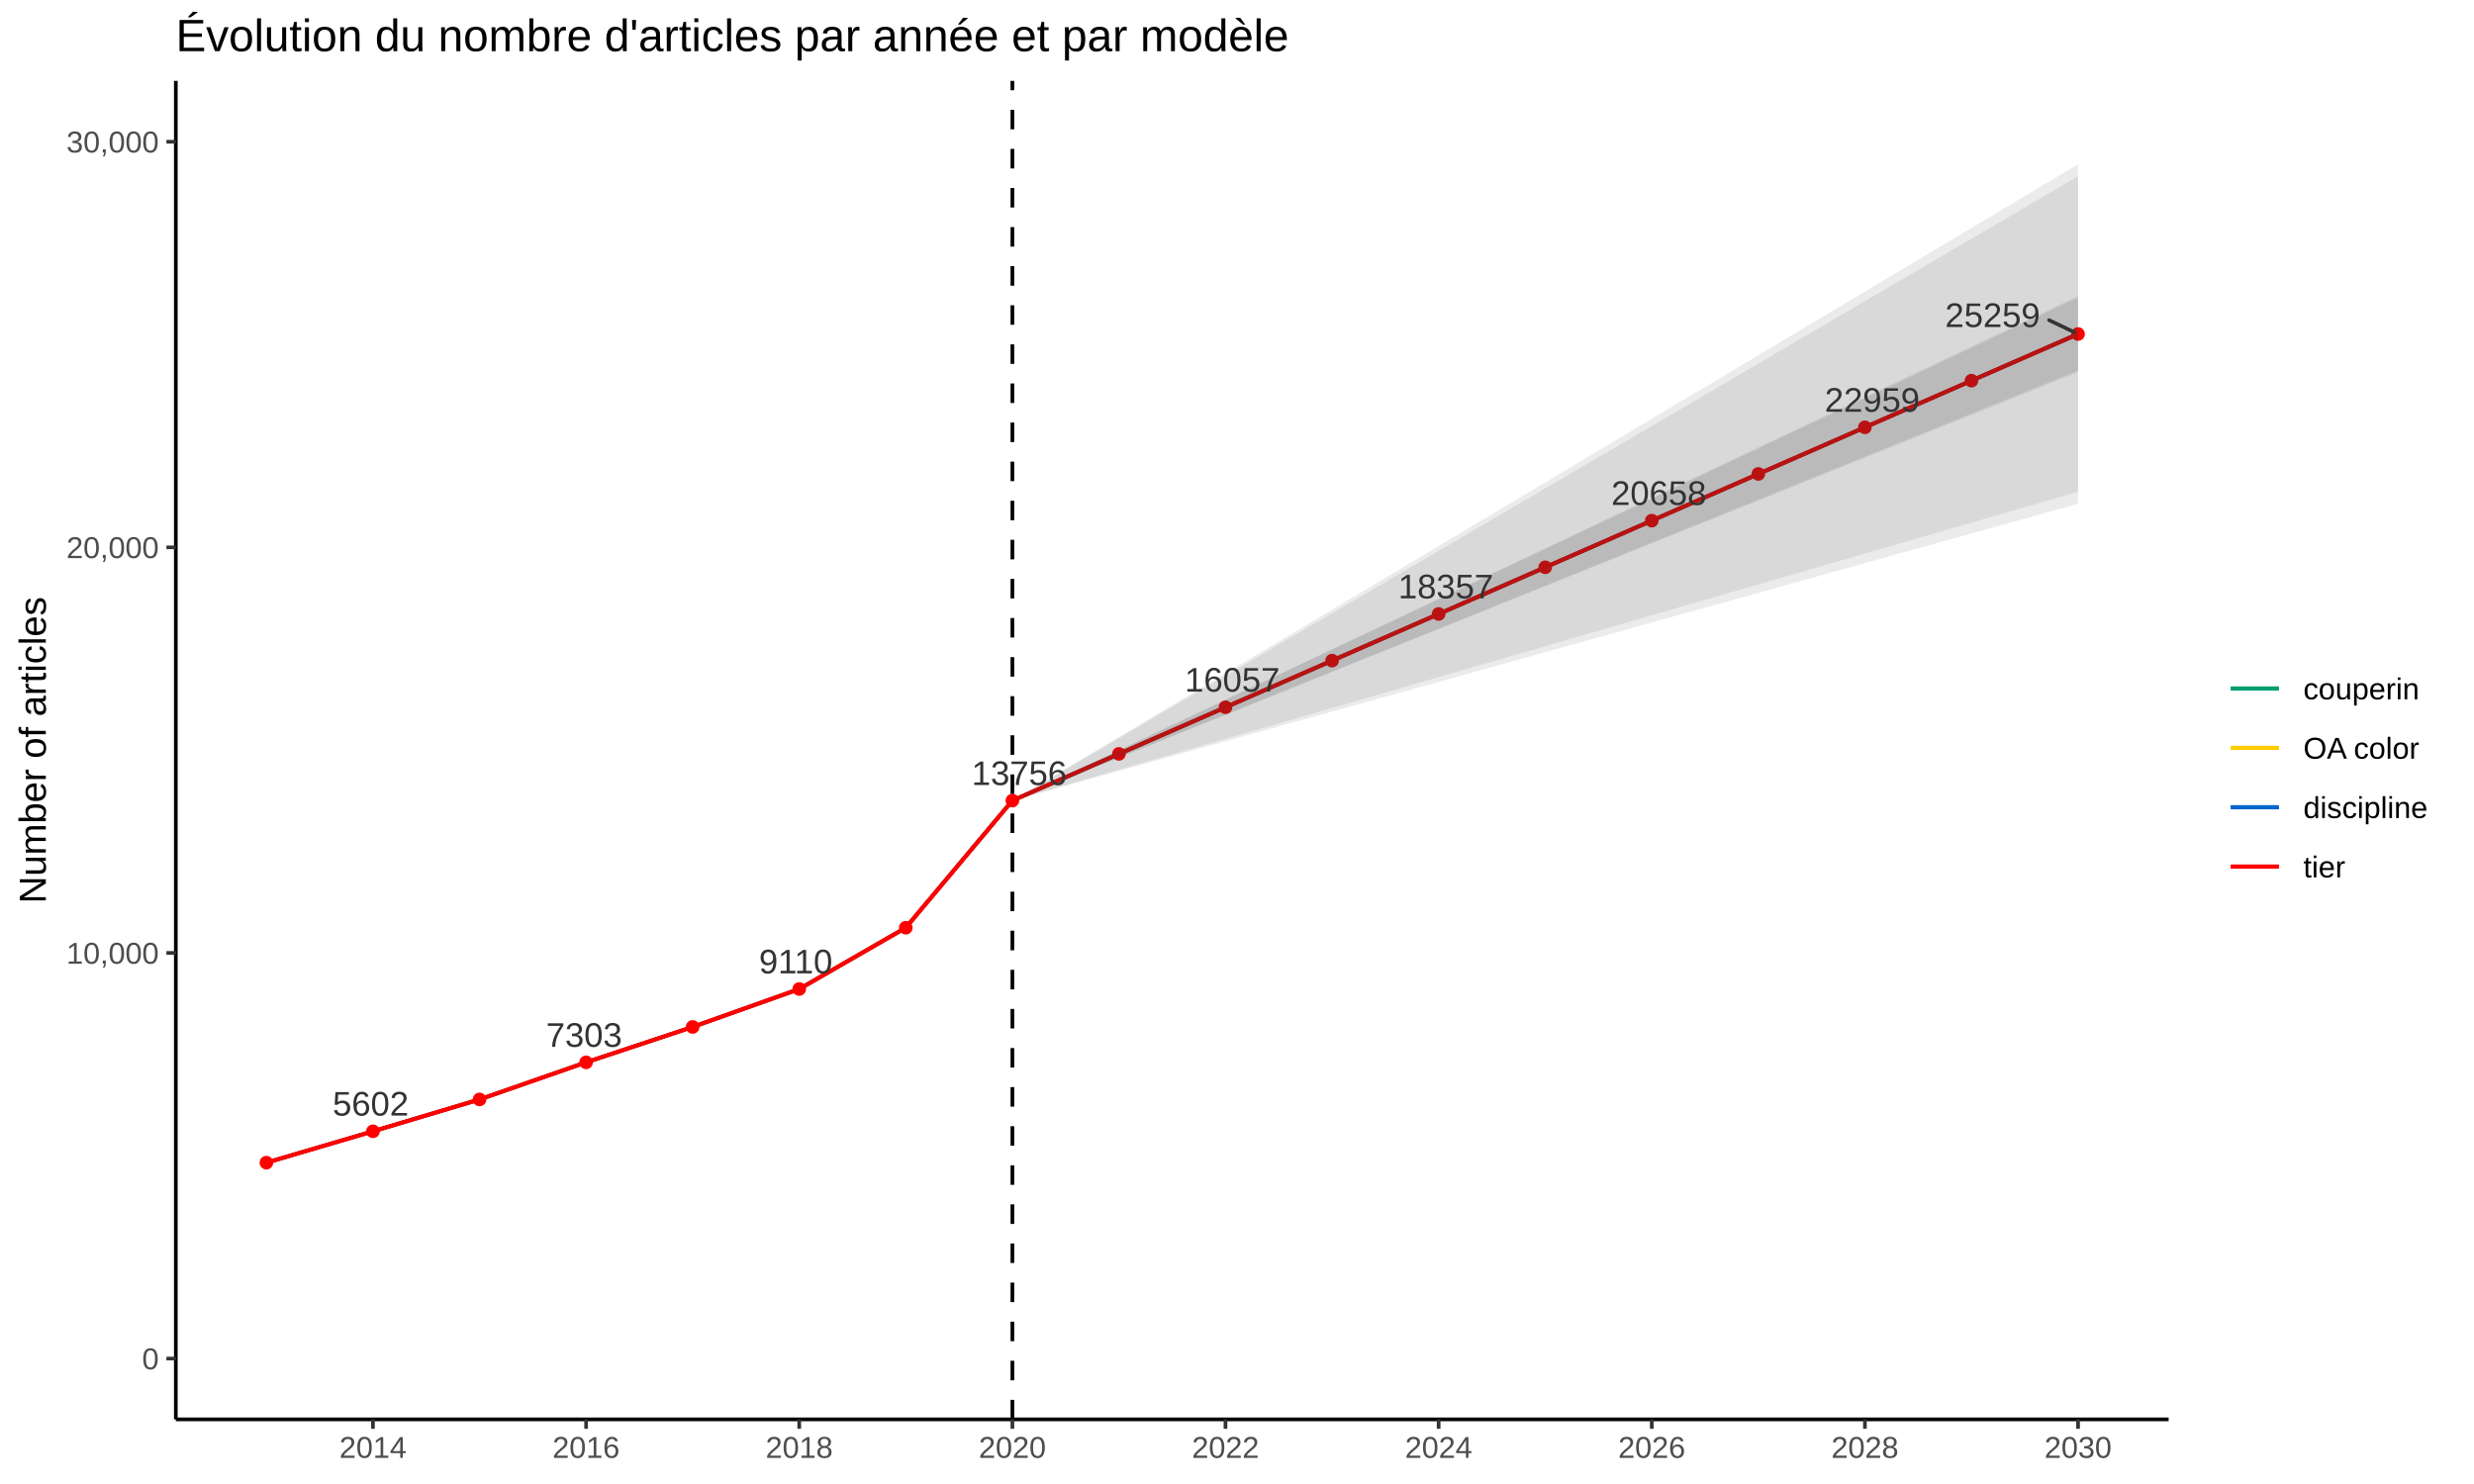
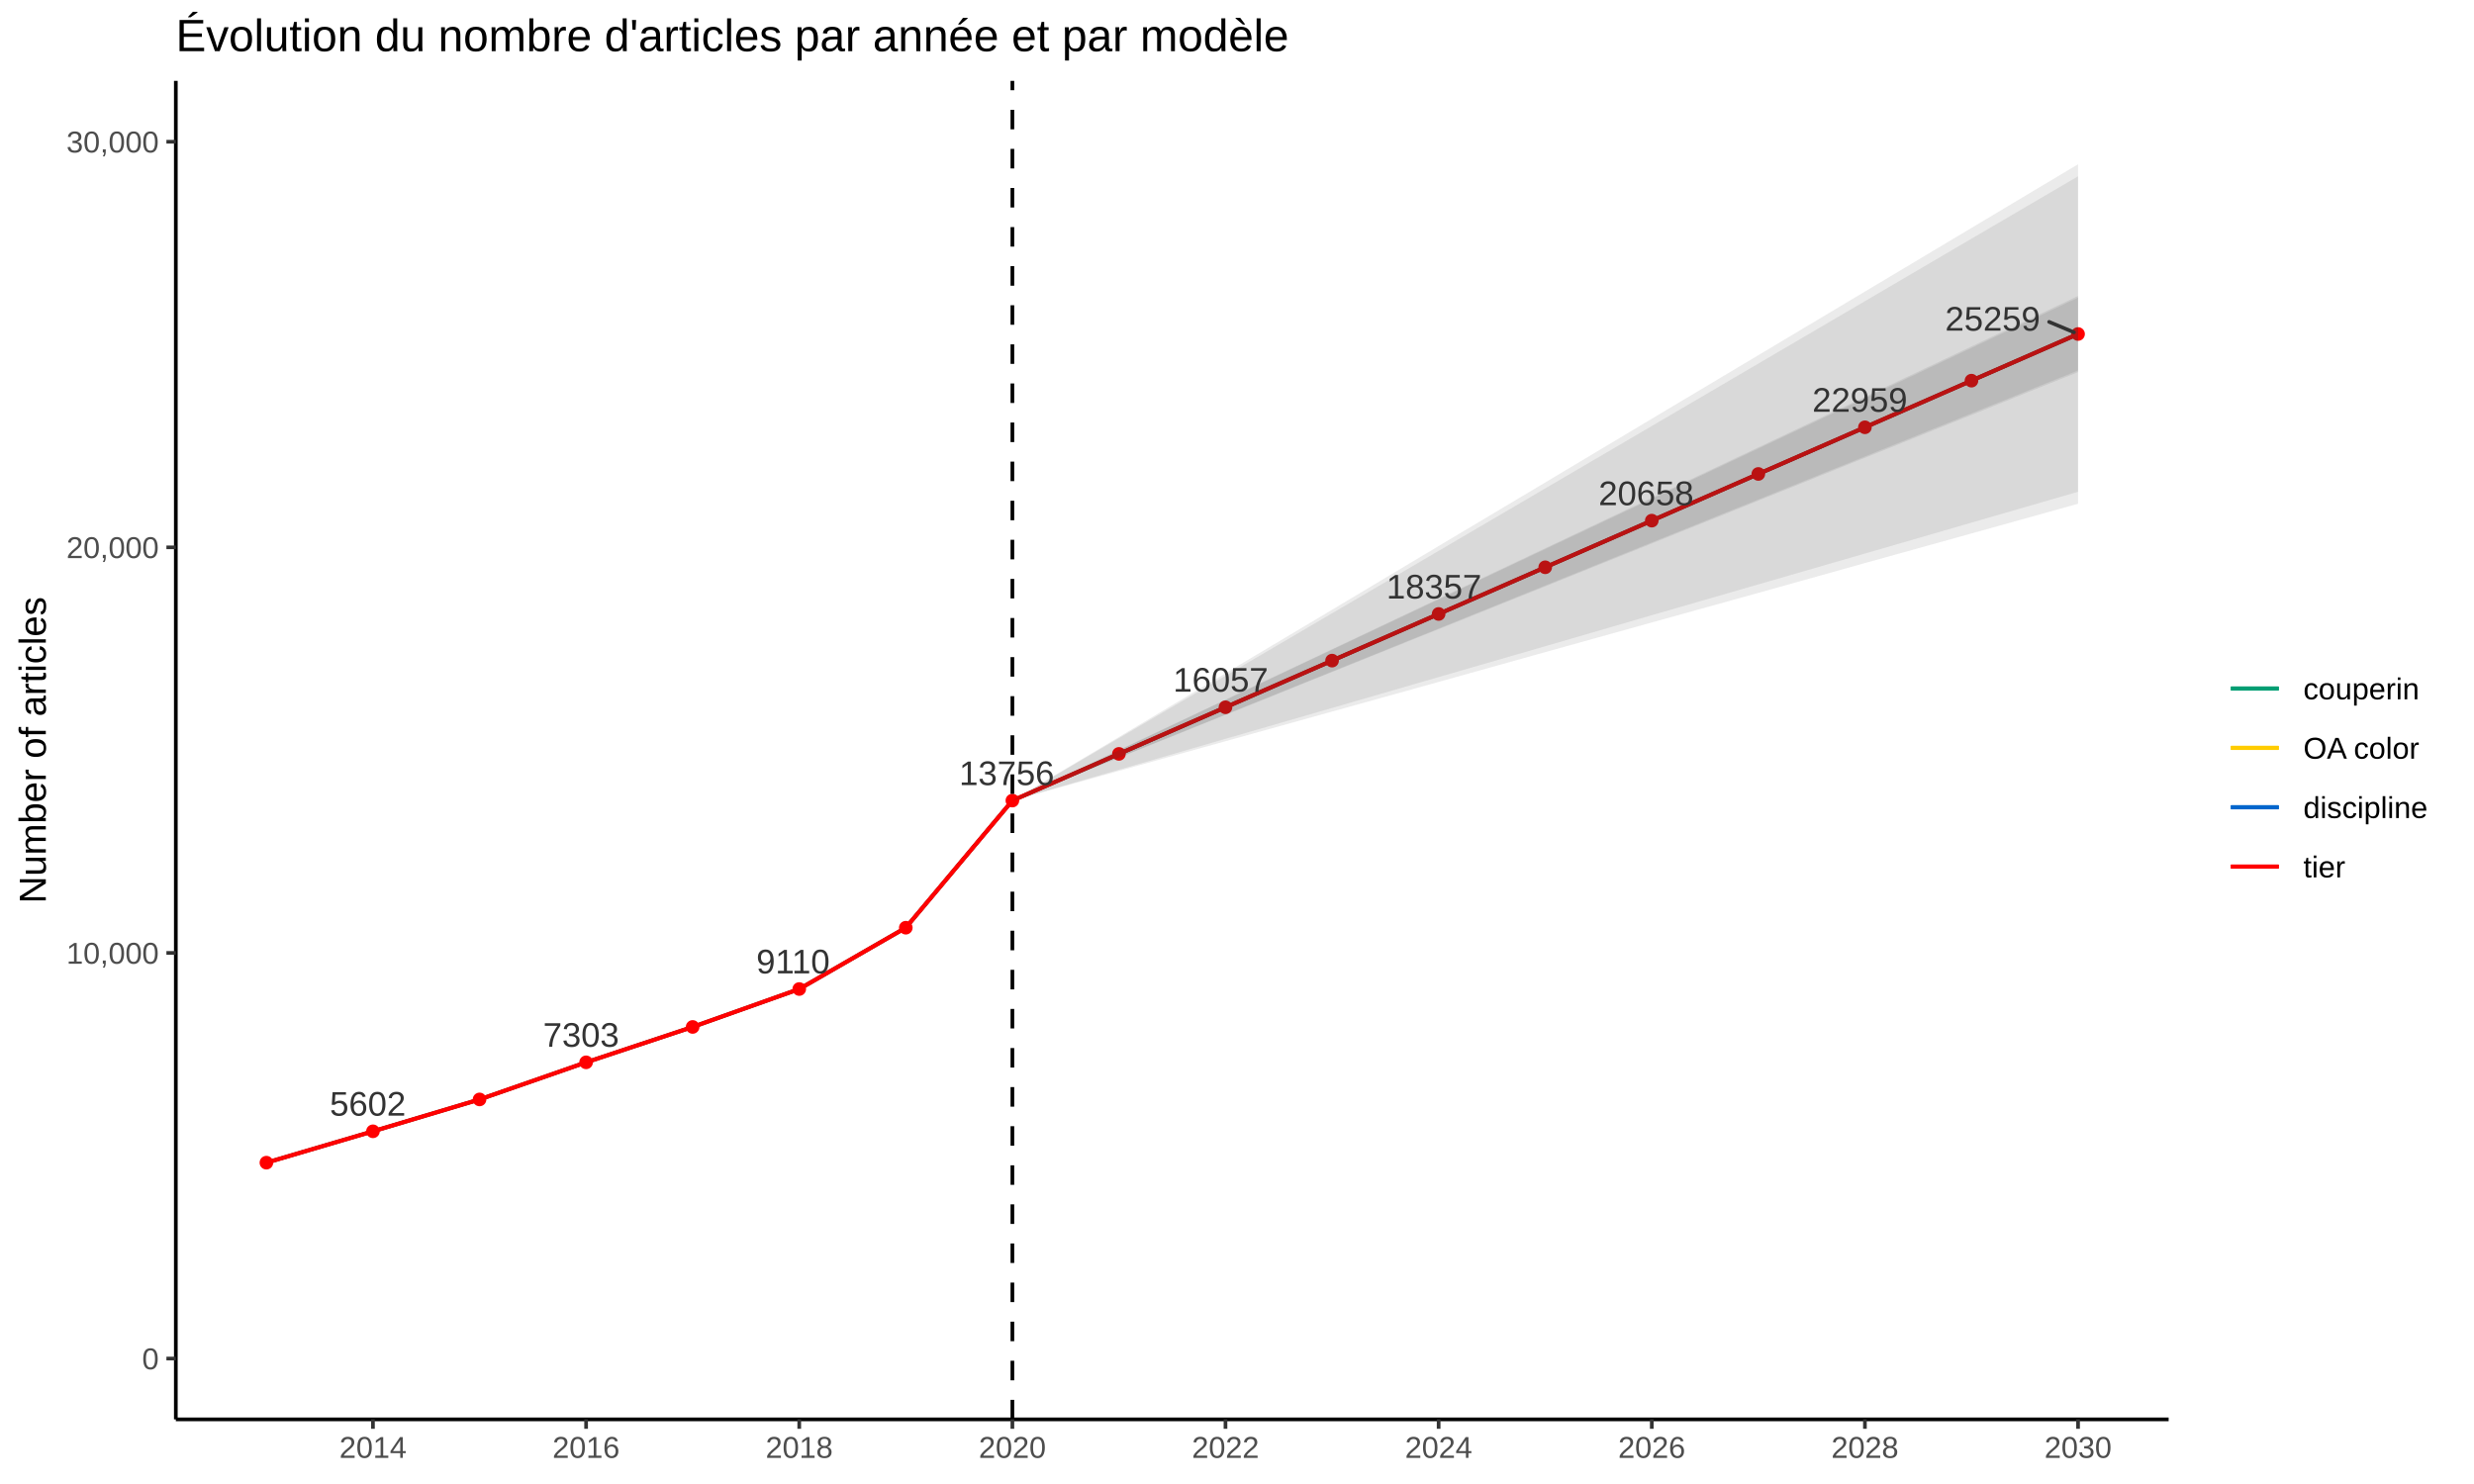
<svg xmlns="http://www.w3.org/2000/svg" class="svglite" width="720.00pt" height="432.00pt" viewBox="0 0 720.00 432.00">
  <defs>
    <style type="text/css">
    .svglite line, .svglite polyline, .svglite polygon, .svglite path, .svglite rect, .svglite circle {
      fill: none;
      stroke: #000000;
      stroke-linecap: round;
      stroke-linejoin: round;
      stroke-miterlimit: 10.00;
    }
    .svglite text {
      white-space: pre;
    }
  </style>
  </defs>
  <rect width="100%" height="100%" style="stroke: none; fill: #FFFFFF;" />
  <defs>
    <clipPath id="cpMC4wMHw3MjAuMDB8MC4wMHw0MzIuMDA=">
      <rect x="0.00" y="0.00" width="720.00" height="432.00" />
    </clipPath>
  </defs>
  <g clip-path="url(#cpMC4wMHw3MjAuMDB8MC4wMHw0MzIuMDA=)">
    <rect x="0" y="0" width="720.00" height="432.00" style="stroke-width: 1.07; stroke: #FFFFFF; fill: #FFFFFF;" />
  </g>
  <defs>
    <clipPath id="cpNTEuMTd8NjMxLjEzfDIzLjU0fDQxMy4xOQ==">
      <rect x="51.17" y="23.54" width="579.96" height="389.64" />
    </clipPath>
  </defs>
  <g clip-path="url(#cpNTEuMTd8NjMxLjEzfDIzLjU0fDQxMy4xOQ==)">
    <rect x="51.17" y="23.54" width="579.96" height="389.64" style="stroke-width: 1.07; stroke: none; fill: #FFFFFF;" />
    <polyline points="77.53,338.46 108.54,329.33 139.56,320.05 170.57,309.25 201.58,298.95 232.60,287.91 263.61,270.06 294.63,233.05 325.64,219.48 356.65,205.89 387.67,192.31 418.68,178.73 449.70,165.15 480.71,151.56 511.72,137.98 542.74,124.39 573.75,110.81 604.77,97.22 " style="stroke-width: 1.07; stroke: #FFCC00; stroke-linecap: butt;" />
    <polyline points="77.53,338.46 108.54,329.33 139.56,320.05 170.57,309.25 201.58,298.95 232.60,287.91 263.61,270.06 294.63,233.05 325.64,219.48 356.65,205.89 387.67,192.31 418.68,178.73 449.70,165.15 480.71,151.56 511.72,137.98 542.74,124.39 573.75,110.81 604.77,97.22 " style="stroke-width: 1.07; stroke: #009E73; stroke-linecap: butt;" />
    <polyline points="77.53,338.46 108.54,329.33 139.56,320.05 170.57,309.25 201.58,298.95 232.60,287.91 263.61,270.06 294.63,233.05 325.64,219.48 356.65,205.90 387.67,192.32 418.68,178.73 449.70,165.14 480.71,151.54 511.72,137.99 542.74,124.40 573.75,110.81 604.77,97.23 " style="stroke-width: 1.07; stroke: #0066CC; stroke-linecap: butt;" />
    <circle cx="77.53" cy="338.46" r="1.63" style="stroke-width: 0.71; stroke: #FF0000; fill: #FF0000;" />
    <circle cx="108.54" cy="329.33" r="1.63" style="stroke-width: 0.71; stroke: #FF0000; fill: #FF0000;" />
    <circle cx="139.56" cy="320.05" r="1.63" style="stroke-width: 0.71; stroke: #FF0000; fill: #FF0000;" />
    <circle cx="170.57" cy="309.25" r="1.63" style="stroke-width: 0.71; stroke: #FF0000; fill: #FF0000;" />
    <circle cx="201.58" cy="298.95" r="1.63" style="stroke-width: 0.71; stroke: #FF0000; fill: #FF0000;" />
    <circle cx="232.60" cy="287.91" r="1.63" style="stroke-width: 0.71; stroke: #FF0000; fill: #FF0000;" />
    <circle cx="263.61" cy="270.06" r="1.63" style="stroke-width: 0.71; stroke: #FF0000; fill: #FF0000;" />
    <circle cx="294.63" cy="233.05" r="1.63" style="stroke-width: 0.71; stroke: #FF0000; fill: #FF0000;" />
    <circle cx="325.64" cy="219.46" r="1.63" style="stroke-width: 0.71; stroke: #FF0000; fill: #FF0000;" />
    <circle cx="356.65" cy="205.89" r="1.63" style="stroke-width: 0.71; stroke: #FF0000; fill: #FF0000;" />
    <circle cx="387.67" cy="192.31" r="1.63" style="stroke-width: 0.71; stroke: #FF0000; fill: #FF0000;" />
    <circle cx="418.68" cy="178.73" r="1.63" style="stroke-width: 0.71; stroke: #FF0000; fill: #FF0000;" />
    <circle cx="449.70" cy="165.14" r="1.63" style="stroke-width: 0.71; stroke: #FF0000; fill: #FF0000;" />
    <circle cx="480.71" cy="151.56" r="1.63" style="stroke-width: 0.71; stroke: #FF0000; fill: #FF0000;" />
    <circle cx="511.72" cy="137.97" r="1.63" style="stroke-width: 0.71; stroke: #FF0000; fill: #FF0000;" />
    <circle cx="542.74" cy="124.39" r="1.63" style="stroke-width: 0.71; stroke: #FF0000; fill: #FF0000;" />
    <circle cx="573.75" cy="110.81" r="1.63" style="stroke-width: 0.71; stroke: #FF0000; fill: #FF0000;" />
    <circle cx="604.77" cy="97.23" r="1.63" style="stroke-width: 0.71; stroke: #FF0000; fill: #FF0000;" />
    <polyline points="77.53,338.46 108.54,329.33 139.56,320.05 170.57,309.25 201.58,298.95 232.60,287.91 263.61,270.06 294.63,233.05 325.64,219.46 356.65,205.89 387.67,192.31 418.68,178.73 449.70,165.14 480.71,151.56 511.72,137.97 542.74,124.39 573.75,110.81 604.77,97.23 " style="stroke-width: 1.24; stroke: #FF0000; stroke-linecap: butt;" />
    <polygon points="77.53,338.46 108.54,329.33 139.56,320.05 170.57,309.25 201.58,298.95 232.60,287.91 263.61,270.06 294.63,233.05 325.64,214.87 356.65,196.71 387.67,178.53 418.68,160.36 449.70,142.18 480.71,124.02 511.72,105.84 542.74,87.67 573.75,69.49 604.77,51.32 604.77,143.15 573.75,152.14 542.74,161.14 511.72,170.12 480.71,179.09 449.70,188.12 418.68,197.10 387.67,206.09 356.65,215.07 325.64,224.07 294.63,233.05 263.61,270.06 232.60,287.91 201.58,298.95 170.57,309.25 139.56,320.05 108.54,329.33 77.53,338.46 " style="stroke-width: 0.00; stroke: none; stroke-linecap: butt; fill: #333333; fill-opacity: 0.10;" />
    <polyline points="77.53,338.46 108.54,329.33 139.56,320.05 170.57,309.25 201.58,298.95 232.60,287.91 263.61,270.06 294.63,233.05 325.64,214.87 356.65,196.71 387.67,178.53 418.68,160.36 449.70,142.18 480.71,124.02 511.72,105.84 542.74,87.67 573.75,69.49 604.77,51.32 " style="stroke-width: 1.07; stroke: none; stroke-linecap: butt;" />
    <polyline points="604.77,143.15 573.75,152.14 542.74,161.14 511.72,170.12 480.71,179.09 449.70,188.12 418.68,197.10 387.67,206.09 356.65,215.07 325.64,224.07 294.63,233.05 263.61,270.06 232.60,287.91 201.58,298.95 170.57,309.25 139.56,320.05 108.54,329.33 77.53,338.46 " style="stroke-width: 1.07; stroke: none; stroke-linecap: butt;" />
    <polygon points="77.53,338.46 108.54,329.33 139.56,320.05 170.57,309.25 201.58,298.95 232.60,287.91 263.61,270.06 294.63,233.05 325.64,218.41 356.65,203.77 387.67,189.13 418.68,174.49 449.70,159.84 480.71,145.21 511.72,130.57 542.74,115.93 573.75,101.28 604.77,86.64 604.77,107.83 573.75,120.35 542.74,132.87 511.72,145.40 480.71,157.91 449.70,170.44 418.68,182.97 387.67,195.48 356.65,208.01 325.64,220.53 294.63,233.05 263.61,270.06 232.60,287.91 201.58,298.95 170.57,309.25 139.56,320.05 108.54,329.33 77.53,338.46 " style="stroke-width: 0.00; stroke: none; stroke-linecap: butt; fill: #333333; fill-opacity: 0.10;" />
    <polyline points="77.53,338.46 108.54,329.33 139.56,320.05 170.57,309.25 201.58,298.95 232.60,287.91 263.61,270.06 294.63,233.05 325.64,218.41 356.65,203.77 387.67,189.13 418.68,174.49 449.70,159.84 480.71,145.21 511.72,130.57 542.74,115.93 573.75,101.28 604.77,86.64 " style="stroke-width: 1.07; stroke: none; stroke-linecap: butt;" />
    <polyline points="604.77,107.83 573.75,120.35 542.74,132.87 511.72,145.40 480.71,157.91 449.70,170.44 418.68,182.97 387.67,195.48 356.65,208.01 325.64,220.53 294.63,233.05 263.61,270.06 232.60,287.91 201.58,298.95 170.57,309.25 139.56,320.05 108.54,329.33 77.53,338.46 " style="stroke-width: 1.07; stroke: none; stroke-linecap: butt;" />
    <polygon points="77.53,338.46 108.54,329.33 139.56,320.05 170.57,309.25 201.58,298.95 232.60,287.91 263.61,270.06 294.63,233.05 325.64,218.37 356.65,203.67 387.67,188.99 418.68,174.30 449.70,159.60 480.71,144.91 511.72,130.24 542.74,115.54 573.75,100.85 604.77,86.16 604.77,108.30 573.75,120.78 542.74,133.25 511.72,145.73 480.71,158.21 449.70,170.68 418.68,183.16 387.67,195.62 356.65,208.10 325.64,220.57 294.63,233.05 263.61,270.06 232.60,287.91 201.58,298.95 170.57,309.25 139.56,320.05 108.54,329.33 77.53,338.46 " style="stroke-width: 0.00; stroke: none; stroke-linecap: butt; fill: #333333; fill-opacity: 0.10;" />
    <polyline points="77.53,338.46 108.54,329.33 139.56,320.05 170.57,309.25 201.58,298.95 232.60,287.91 263.61,270.06 294.63,233.05 325.64,218.37 356.65,203.67 387.67,188.99 418.68,174.30 449.70,159.60 480.71,144.91 511.72,130.24 542.74,115.54 573.75,100.85 604.77,86.16 " style="stroke-width: 1.07; stroke: none; stroke-linecap: butt;" />
    <polyline points="604.77,108.30 573.75,120.78 542.74,133.25 511.72,145.73 480.71,158.21 449.70,170.68 418.68,183.16 387.67,195.62 356.65,208.10 325.64,220.57 294.63,233.05 263.61,270.06 232.60,287.91 201.58,298.95 170.57,309.25 139.56,320.05 108.54,329.33 77.53,338.46 " style="stroke-width: 1.07; stroke: none; stroke-linecap: butt;" />
    <polygon points="77.53,338.46 108.54,329.33 139.56,320.05 170.57,309.25 201.58,298.95 232.60,287.91 263.61,270.06 294.63,233.05 325.64,214.55 356.65,195.99 387.67,177.50 418.68,158.95 449.70,140.45 480.71,121.90 511.72,103.40 542.74,84.88 573.75,66.35 604.77,47.81 604.77,146.64 573.75,155.29 542.74,163.91 511.72,172.59 480.71,181.20 449.70,189.84 418.68,198.51 387.67,207.14 356.65,215.77 325.64,224.41 294.63,233.05 263.61,270.06 232.60,287.91 201.58,298.95 170.57,309.25 139.56,320.05 108.54,329.33 77.53,338.46 " style="stroke-width: 0.00; stroke: none; stroke-linecap: butt; fill: #333333; fill-opacity: 0.10;" />
    <polyline points="77.53,338.46 108.54,329.33 139.56,320.05 170.57,309.25 201.58,298.95 232.60,287.91 263.61,270.06 294.63,233.05 325.64,214.55 356.65,195.99 387.67,177.50 418.68,158.95 449.70,140.45 480.71,121.90 511.72,103.40 542.74,84.88 573.75,66.35 604.77,47.81 " style="stroke-width: 1.07; stroke: none; stroke-linecap: butt;" />
    <polyline points="604.77,146.64 573.75,155.29 542.74,163.91 511.72,172.59 480.71,181.20 449.70,189.84 418.68,198.51 387.67,207.14 356.65,215.77 325.64,224.41 294.63,233.05 263.61,270.06 232.60,287.91 201.58,298.95 170.57,309.25 139.56,320.05 108.54,329.33 77.53,338.46 " style="stroke-width: 1.07; stroke: none; stroke-linecap: butt;" />
    <line x1="294.63" y1="413.19" x2="294.63" y2="23.54" style="stroke-width: 1.07; stroke-dasharray: 5.69,5.69; stroke-linecap: butt;" />
-     <line x1="596.33" y1="93.19" x2="603.63" y2="96.69" style="stroke-width: 1.07; stroke: #333333;" />
-     <text x="96.80" y="324.76" style="font-size: 9.96px;fill: #333333; font-family: &quot;Arial&quot;;" textLength="22.78px" lengthAdjust="spacingAndGlyphs">5602</text>
-     <text x="158.91" y="304.74" style="font-size: 9.96px;fill: #333333; font-family: &quot;Arial&quot;;" textLength="22.78px" lengthAdjust="spacingAndGlyphs">7303</text>
-     <text x="220.88" y="283.36" style="font-size: 9.96px;fill: #333333; font-family: &quot;Arial&quot;;" textLength="22.78px" lengthAdjust="spacingAndGlyphs">9110</text>
-     <text x="282.78" y="228.53" style="font-size: 9.96px;fill: #333333; font-family: &quot;Arial&quot;;" textLength="28.48px" lengthAdjust="spacingAndGlyphs">13756</text>
-     <text x="344.79" y="201.34" style="font-size: 9.96px;fill: #333333; font-family: &quot;Arial&quot;;" textLength="28.48px" lengthAdjust="spacingAndGlyphs">16057</text>
-     <text x="406.93" y="174.19" style="font-size: 9.96px;fill: #333333; font-family: &quot;Arial&quot;;" textLength="28.48px" lengthAdjust="spacingAndGlyphs">18357</text>
-     <text x="468.91" y="147.00" style="font-size: 9.96px;fill: #333333; font-family: &quot;Arial&quot;;" textLength="28.48px" lengthAdjust="spacingAndGlyphs">20658</text>
-     <text x="531.03" y="119.87" style="font-size: 9.96px;fill: #333333; font-family: &quot;Arial&quot;;" textLength="28.48px" lengthAdjust="spacingAndGlyphs">22959</text>
-     <text x="566.06" y="95.20" style="font-size: 9.96px;fill: #333333; font-family: &quot;Arial&quot;;" textLength="28.48px" lengthAdjust="spacingAndGlyphs">25259</text>
+     <line x1="596.35" y1="93.70" x2="603.58" y2="96.74" style="stroke-width: 1.07; stroke: #333333;" />
+     <text x="95.97" y="324.78" style="font-size: 9.96px;fill: #333333; font-family: &quot;Arial&quot;;" textLength="22.78px" lengthAdjust="spacingAndGlyphs">5602</text>
+     <text x="158.04" y="304.72" style="font-size: 9.96px;fill: #333333; font-family: &quot;Arial&quot;;" textLength="22.78px" lengthAdjust="spacingAndGlyphs">7303</text>
+     <text x="220.10" y="283.36" style="font-size: 9.96px;fill: #333333; font-family: &quot;Arial&quot;;" textLength="22.78px" lengthAdjust="spacingAndGlyphs">9110</text>
+     <text x="279.14" y="228.54" style="font-size: 9.96px;fill: #333333; font-family: &quot;Arial&quot;;" textLength="28.48px" lengthAdjust="spacingAndGlyphs">13756</text>
+     <text x="341.41" y="201.35" style="font-size: 9.96px;fill: #333333; font-family: &quot;Arial&quot;;" textLength="28.48px" lengthAdjust="spacingAndGlyphs">16057</text>
+     <text x="403.49" y="174.23" style="font-size: 9.96px;fill: #333333; font-family: &quot;Arial&quot;;" textLength="28.48px" lengthAdjust="spacingAndGlyphs">18357</text>
+     <text x="465.22" y="147.06" style="font-size: 9.96px;fill: #333333; font-family: &quot;Arial&quot;;" textLength="28.48px" lengthAdjust="spacingAndGlyphs">20658</text>
+     <text x="527.42" y="119.87" style="font-size: 9.96px;fill: #333333; font-family: &quot;Arial&quot;;" textLength="28.48px" lengthAdjust="spacingAndGlyphs">22959</text>
+     <text x="566.08" y="96.26" style="font-size: 9.96px;fill: #333333; font-family: &quot;Arial&quot;;" textLength="28.48px" lengthAdjust="spacingAndGlyphs">25259</text>
  </g>
  <g clip-path="url(#cpMC4wMHw3MjAuMDB8MC4wMHw0MzIuMDA=)">
    <polyline points="51.17,413.19 51.17,23.54 " style="stroke-width: 1.07; stroke-linecap: butt;" />
    <text x="46.24" y="398.62" text-anchor="end" style="font-size: 8.80px;fill: #4D4D4D; font-family: &quot;Arial&quot;;" textLength="5.03px" lengthAdjust="spacingAndGlyphs">0</text>
    <text x="46.24" y="280.55" text-anchor="end" style="font-size: 8.80px;fill: #4D4D4D; font-family: &quot;Arial&quot;;" textLength="27.52px" lengthAdjust="spacingAndGlyphs">10,000</text>
    <text x="46.24" y="162.47" text-anchor="end" style="font-size: 8.80px;fill: #4D4D4D; font-family: &quot;Arial&quot;;" textLength="27.52px" lengthAdjust="spacingAndGlyphs">20,000</text>
    <text x="46.24" y="44.40" text-anchor="end" style="font-size: 8.80px;fill: #4D4D4D; font-family: &quot;Arial&quot;;" textLength="27.52px" lengthAdjust="spacingAndGlyphs">30,000</text>
    <polyline points="48.43,395.48 51.17,395.48 " style="stroke-width: 1.07; stroke: #333333; stroke-linecap: butt;" />
    <polyline points="48.43,277.40 51.17,277.40 " style="stroke-width: 1.07; stroke: #333333; stroke-linecap: butt;" />
    <polyline points="48.43,159.33 51.17,159.33 " style="stroke-width: 1.07; stroke: #333333; stroke-linecap: butt;" />
    <polyline points="48.43,41.26 51.17,41.26 " style="stroke-width: 1.07; stroke: #333333; stroke-linecap: butt;" />
    <polyline points="51.17,413.19 631.13,413.19 " style="stroke-width: 1.07; stroke-linecap: butt;" />
    <polyline points="108.54,415.93 108.54,413.19 " style="stroke-width: 1.07; stroke: #333333; stroke-linecap: butt;" />
    <polyline points="170.57,415.93 170.57,413.19 " style="stroke-width: 1.07; stroke: #333333; stroke-linecap: butt;" />
    <polyline points="232.60,415.93 232.60,413.19 " style="stroke-width: 1.07; stroke: #333333; stroke-linecap: butt;" />
    <polyline points="294.63,415.93 294.63,413.19 " style="stroke-width: 1.07; stroke: #333333; stroke-linecap: butt;" />
    <polyline points="356.65,415.93 356.65,413.19 " style="stroke-width: 1.07; stroke: #333333; stroke-linecap: butt;" />
    <polyline points="418.68,415.93 418.68,413.19 " style="stroke-width: 1.07; stroke: #333333; stroke-linecap: butt;" />
    <polyline points="480.71,415.93 480.71,413.19 " style="stroke-width: 1.07; stroke: #333333; stroke-linecap: butt;" />
    <polyline points="542.74,415.93 542.74,413.19 " style="stroke-width: 1.07; stroke: #333333; stroke-linecap: butt;" />
    <polyline points="604.77,415.93 604.77,413.19 " style="stroke-width: 1.07; stroke: #333333; stroke-linecap: butt;" />
    <text x="108.54" y="424.40" text-anchor="middle" style="font-size: 8.80px;fill: #4D4D4D; font-family: &quot;Arial&quot;;" textLength="20.13px" lengthAdjust="spacingAndGlyphs">2014</text>
    <text x="170.57" y="424.40" text-anchor="middle" style="font-size: 8.80px;fill: #4D4D4D; font-family: &quot;Arial&quot;;" textLength="20.13px" lengthAdjust="spacingAndGlyphs">2016</text>
    <text x="232.60" y="424.40" text-anchor="middle" style="font-size: 8.80px;fill: #4D4D4D; font-family: &quot;Arial&quot;;" textLength="20.13px" lengthAdjust="spacingAndGlyphs">2018</text>
    <text x="294.63" y="424.40" text-anchor="middle" style="font-size: 8.80px;fill: #4D4D4D; font-family: &quot;Arial&quot;;" textLength="20.13px" lengthAdjust="spacingAndGlyphs">2020</text>
    <text x="356.65" y="424.40" text-anchor="middle" style="font-size: 8.80px;fill: #4D4D4D; font-family: &quot;Arial&quot;;" textLength="20.13px" lengthAdjust="spacingAndGlyphs">2022</text>
    <text x="418.68" y="424.40" text-anchor="middle" style="font-size: 8.80px;fill: #4D4D4D; font-family: &quot;Arial&quot;;" textLength="20.13px" lengthAdjust="spacingAndGlyphs">2024</text>
    <text x="480.71" y="424.40" text-anchor="middle" style="font-size: 8.80px;fill: #4D4D4D; font-family: &quot;Arial&quot;;" textLength="20.13px" lengthAdjust="spacingAndGlyphs">2026</text>
    <text x="542.74" y="424.40" text-anchor="middle" style="font-size: 8.80px;fill: #4D4D4D; font-family: &quot;Arial&quot;;" textLength="20.13px" lengthAdjust="spacingAndGlyphs">2028</text>
    <text x="604.77" y="424.40" text-anchor="middle" style="font-size: 8.80px;fill: #4D4D4D; font-family: &quot;Arial&quot;;" textLength="20.13px" lengthAdjust="spacingAndGlyphs">2030</text>
    <text transform="translate(13.33,218.37) rotate(-90)" text-anchor="middle" style="font-size: 11.00px; font-family: &quot;Arial&quot;;" textLength="96.23px" lengthAdjust="spacingAndGlyphs">Number of articles</text>
    <rect x="642.09" y="170.34" width="72.43" height="96.06" style="stroke-width: 1.07; stroke: none; fill: #FFFFFF;" />
    <line x1="649.30" y1="200.43" x2="663.12" y2="200.43" style="stroke-width: 1.07; stroke: #009E73; stroke-linecap: butt;" />
    <line x1="649.30" y1="200.43" x2="663.12" y2="200.43" style="stroke-width: 1.07; stroke: #009E73; stroke-linecap: butt;" />
    <line x1="649.30" y1="200.43" x2="663.12" y2="200.43" style="stroke-width: 1.07; stroke: #009E73; stroke-linecap: butt;" />
    <line x1="649.30" y1="200.43" x2="663.12" y2="200.43" style="stroke-width: 1.24; stroke: #009E73; stroke-linecap: butt;" />
    <line x1="649.30" y1="217.71" x2="663.12" y2="217.71" style="stroke-width: 1.07; stroke: #FFCC00; stroke-linecap: butt;" />
    <line x1="649.30" y1="217.71" x2="663.12" y2="217.71" style="stroke-width: 1.07; stroke: #FFCC00; stroke-linecap: butt;" />
    <line x1="649.30" y1="217.71" x2="663.12" y2="217.71" style="stroke-width: 1.07; stroke: #FFCC00; stroke-linecap: butt;" />
    <line x1="649.30" y1="217.71" x2="663.12" y2="217.71" style="stroke-width: 1.24; stroke: #FFCC00; stroke-linecap: butt;" />
    <line x1="649.30" y1="234.99" x2="663.12" y2="234.99" style="stroke-width: 1.07; stroke: #0066CC; stroke-linecap: butt;" />
    <line x1="649.30" y1="234.99" x2="663.12" y2="234.99" style="stroke-width: 1.07; stroke: #0066CC; stroke-linecap: butt;" />
    <line x1="649.30" y1="234.99" x2="663.12" y2="234.99" style="stroke-width: 1.07; stroke: #0066CC; stroke-linecap: butt;" />
    <line x1="649.30" y1="234.99" x2="663.12" y2="234.99" style="stroke-width: 1.24; stroke: #0066CC; stroke-linecap: butt;" />
    <line x1="649.30" y1="252.27" x2="663.12" y2="252.27" style="stroke-width: 1.07; stroke: #FF0000; stroke-linecap: butt;" />
    <line x1="649.30" y1="252.27" x2="663.12" y2="252.27" style="stroke-width: 1.07; stroke: #FF0000; stroke-linecap: butt;" />
    <line x1="649.30" y1="252.27" x2="663.12" y2="252.27" style="stroke-width: 1.07; stroke: #FF0000; stroke-linecap: butt;" />
    <line x1="649.30" y1="252.27" x2="663.12" y2="252.27" style="stroke-width: 1.24; stroke: #FF0000; stroke-linecap: butt;" />
    <text x="670.33" y="203.58" style="font-size: 8.80px; font-family: &quot;Arial&quot;;" textLength="36.68px" lengthAdjust="spacingAndGlyphs">couperin</text>
    <text x="670.33" y="220.86" style="font-size: 8.80px; font-family: &quot;Arial&quot;;" textLength="35.55px" lengthAdjust="spacingAndGlyphs">OA color</text>
    <text x="670.33" y="238.14" style="font-size: 8.80px; font-family: &quot;Arial&quot;;" textLength="38.71px" lengthAdjust="spacingAndGlyphs">discipline</text>
    <text x="670.33" y="255.42" style="font-size: 8.80px; font-family: &quot;Arial&quot;;" textLength="14.04px" lengthAdjust="spacingAndGlyphs">tier</text>
    <text x="51.17" y="14.90" style="font-size: 13.20px; font-family: &quot;Arial&quot;;" textLength="345.92px" lengthAdjust="spacingAndGlyphs">Évolution du nombre d'articles par année et par modèle</text>
  </g>
</svg>
